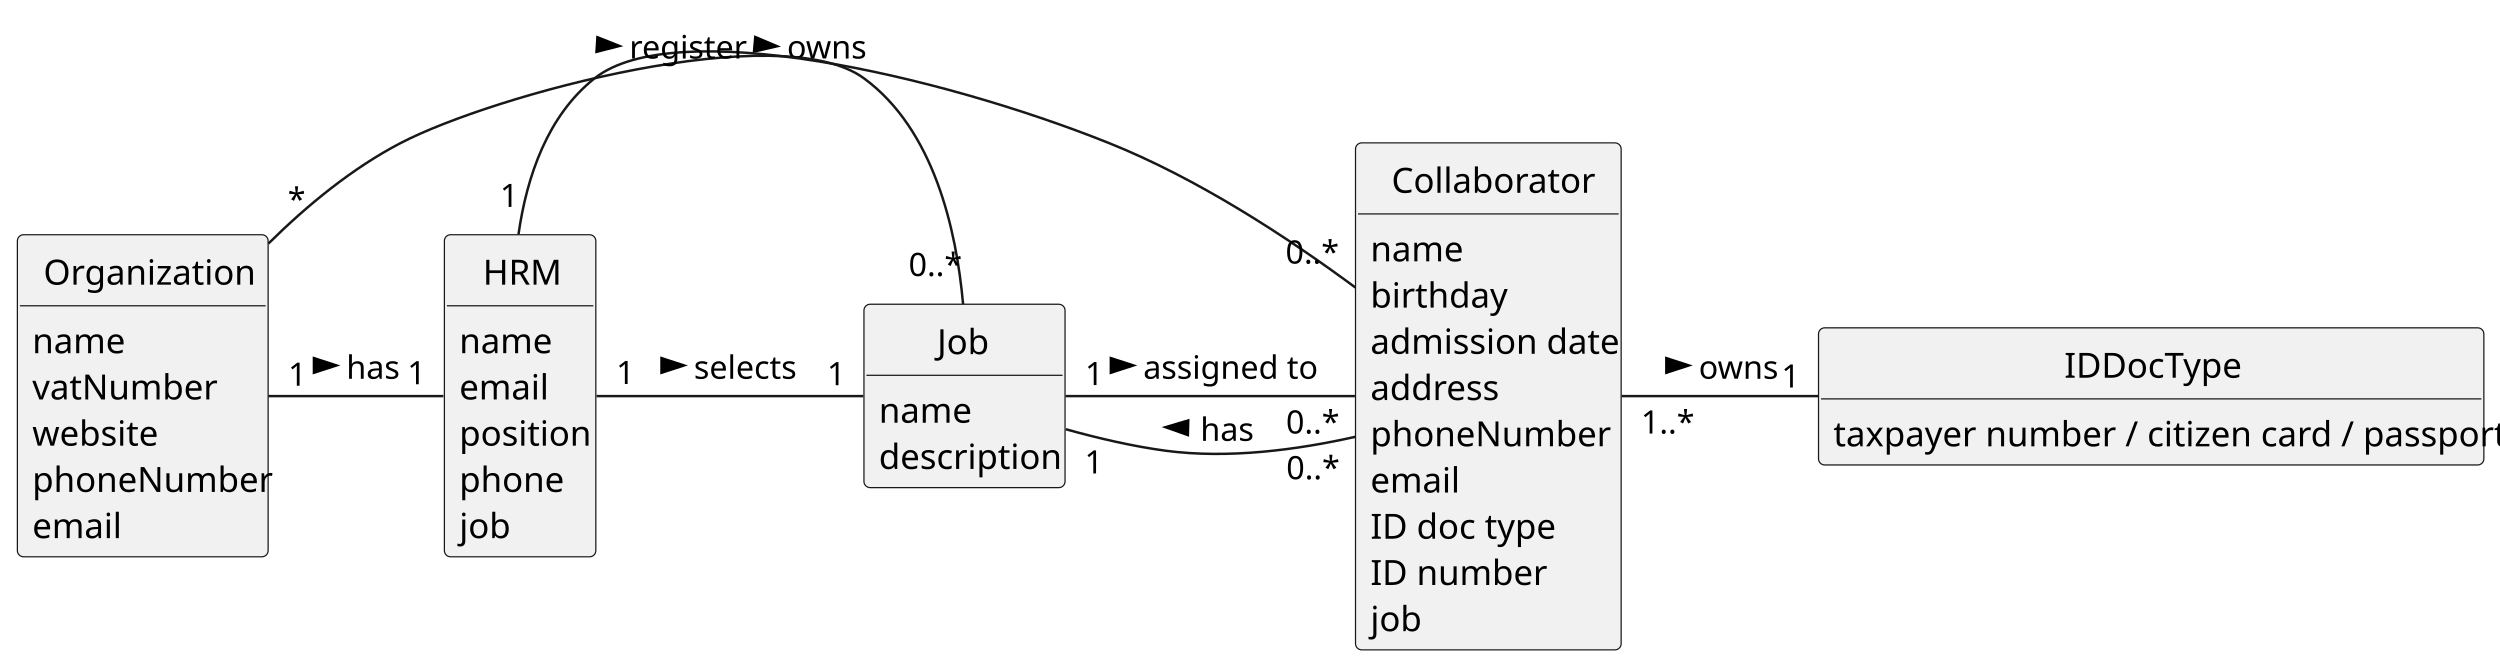
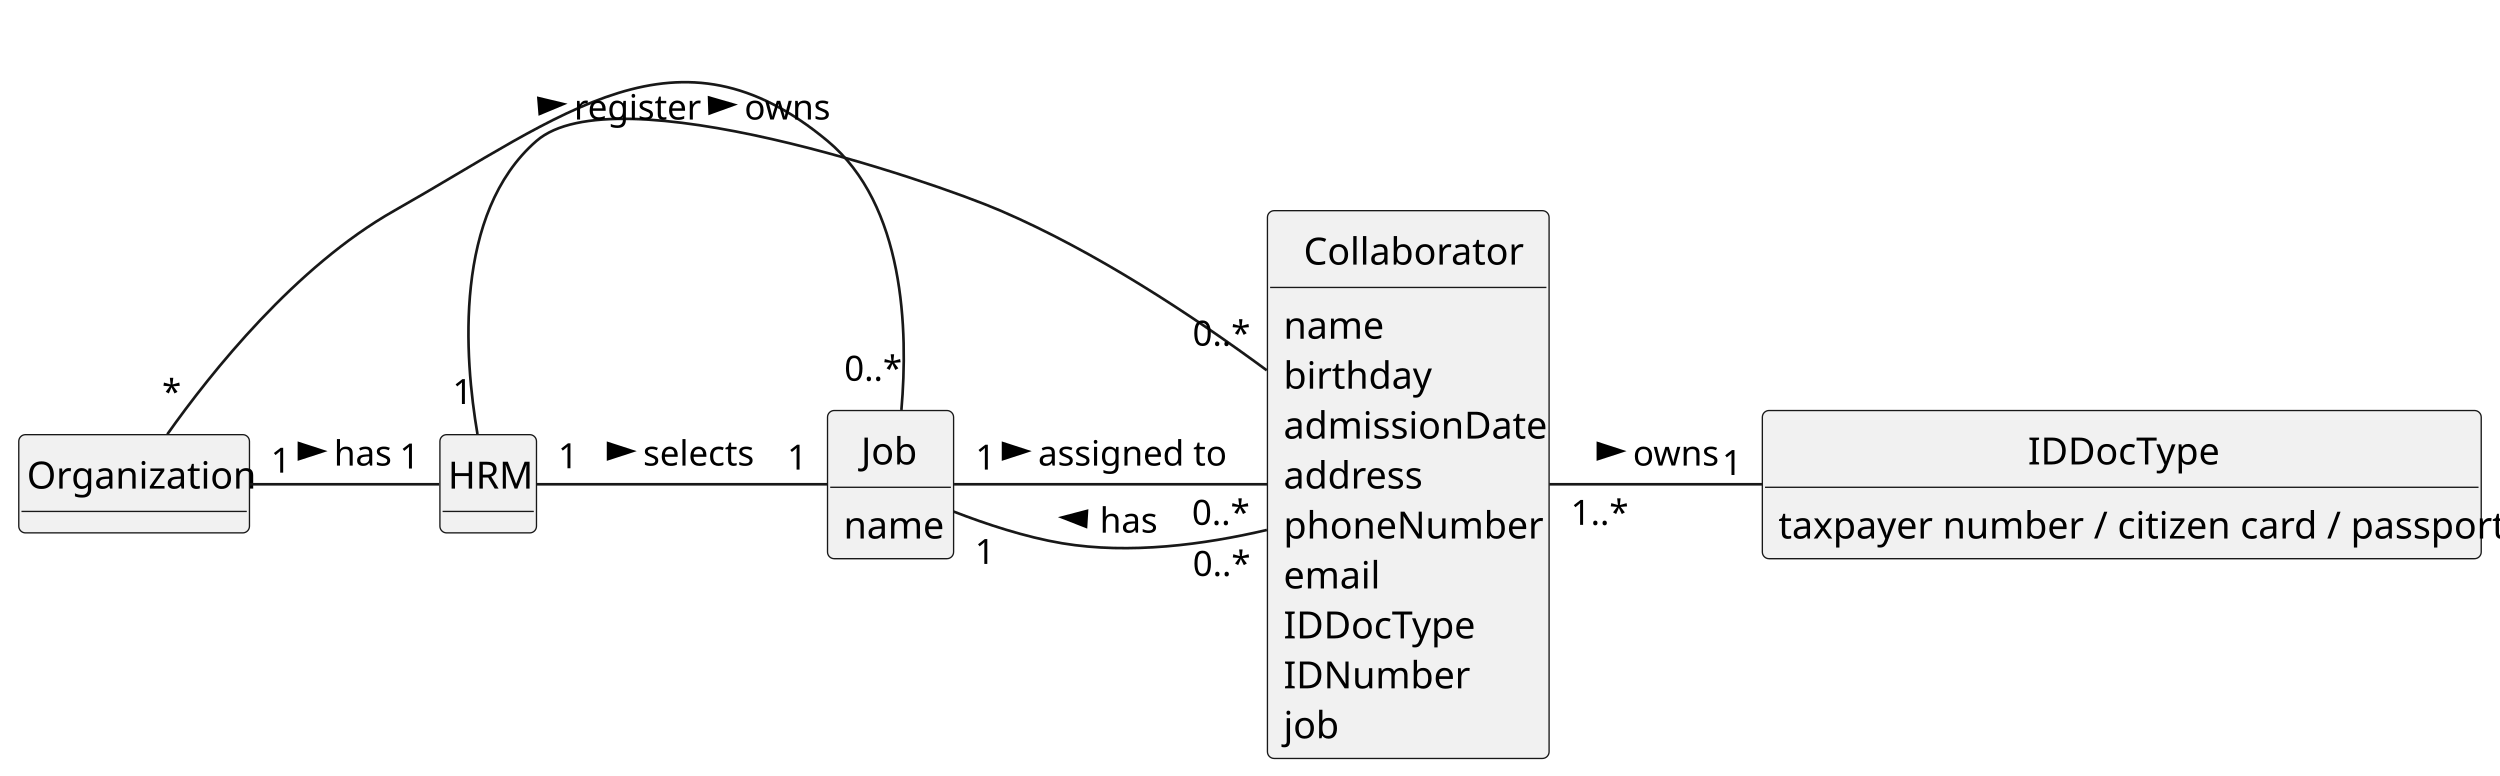
- <svg xmlns="http://www.w3.org/2000/svg" contentStyleType="text/css" height="268px" preserveAspectRatio="none" style="width:1007px;height:268px;background:#FFFFFF;" version="1.1" viewBox="0 0 1007 268" width="1007px" zoomAndPan="magnify">
+ <svg xmlns="http://www.w3.org/2000/svg" contentStyleType="text/css" height="289px" preserveAspectRatio="none" style="width:932px;height:289px;background:#FFFFFF;" version="1.1" viewBox="0 0 932 289" width="932px" zoomAndPan="magnify">
  <defs />
  <g>
    <g id="elem_Organization">
-       <rect codeLine="12" fill="#F1F1F1" height="129.727" id="Organization" rx="2.5" ry="2.5" style="stroke:#181818;stroke-width:0.5;" width="101" x="7" y="94.55" />
-       <text fill="#000000" font-family="sans-serif" font-size="14" lengthAdjust="spacing" textLength="80" x="17.5" y="114.657">Organization</text>
-       <line style="stroke:#181818;stroke-width:0.5;" x1="8" x2="107" y1="123.171" y2="123.171" />
-       <text fill="#000000" font-family="sans-serif" font-size="14" lengthAdjust="spacing" textLength="35" x="13" y="142.279">name</text>
-       <text fill="#000000" font-family="sans-serif" font-size="14" lengthAdjust="spacing" textLength="68" x="13" y="160.9">vatNumber</text>
-       <text fill="#000000" font-family="sans-serif" font-size="14" lengthAdjust="spacing" textLength="47" x="13" y="179.521">website</text>
-       <text fill="#000000" font-family="sans-serif" font-size="14" lengthAdjust="spacing" textLength="89" x="13" y="198.142">phoneNumber</text>
-       <text fill="#000000" font-family="sans-serif" font-size="14" lengthAdjust="spacing" textLength="33" x="13" y="216.763">email</text>
+       <rect codeLine="12" fill="#F1F1F1" height="36.621" id="Organization" rx="2.5" ry="2.5" style="stroke:#181818;stroke-width:0.5;" width="86" x="7" y="162.04" />
+       <text fill="#000000" font-family="sans-serif" font-size="14" lengthAdjust="spacing" textLength="80" x="10" y="182.147">Organization</text>
+       <line style="stroke:#181818;stroke-width:0.5;" x1="8" x2="92" y1="190.661" y2="190.661" />
    </g>
    <g id="elem_Collaborator">
-       <rect codeLine="20" fill="#F1F1F1" height="204.211" id="Collaborator" rx="2.5" ry="2.5" style="stroke:#181818;stroke-width:0.5;" width="107" x="546" y="57.55" />
-       <text fill="#000000" font-family="sans-serif" font-size="14" lengthAdjust="spacing" textLength="78" x="560.5" y="77.657">Collaborator</text>
-       <line style="stroke:#181818;stroke-width:0.5;" x1="547" x2="652" y1="86.171" y2="86.171" />
-       <text fill="#000000" font-family="sans-serif" font-size="14" lengthAdjust="spacing" textLength="35" x="552" y="105.278">name</text>
-       <text fill="#000000" font-family="sans-serif" font-size="14" lengthAdjust="spacing" textLength="51" x="552" y="123.9">birthday</text>
-       <text fill="#000000" font-family="sans-serif" font-size="14" lengthAdjust="spacing" textLength="95" x="552" y="142.521">admission date</text>
-       <text fill="#000000" font-family="sans-serif" font-size="14" lengthAdjust="spacing" textLength="51" x="552" y="161.142">address</text>
-       <text fill="#000000" font-family="sans-serif" font-size="14" lengthAdjust="spacing" textLength="89" x="552" y="179.763">phoneNumber</text>
-       <text fill="#000000" font-family="sans-serif" font-size="14" lengthAdjust="spacing" textLength="33" x="552" y="198.384">email</text>
-       <text fill="#000000" font-family="sans-serif" font-size="14" lengthAdjust="spacing" textLength="71" x="552" y="217.005">ID doc type</text>
-       <text fill="#000000" font-family="sans-serif" font-size="14" lengthAdjust="spacing" textLength="65" x="552" y="235.626">ID number</text>
-       <text fill="#000000" font-family="sans-serif" font-size="14" lengthAdjust="spacing" textLength="19" x="552" y="254.247">job</text>
+       <rect codeLine="15" fill="#F1F1F1" height="204.211" id="Collaborator" rx="2.5" ry="2.5" style="stroke:#181818;stroke-width:0.5;" width="105" x="472.5" y="78.54" />
+       <text fill="#000000" font-family="sans-serif" font-size="14" lengthAdjust="spacing" textLength="78" x="486" y="98.647">Collaborator</text>
+       <line style="stroke:#181818;stroke-width:0.5;" x1="473.5" x2="576.5" y1="107.161" y2="107.161" />
+       <text fill="#000000" font-family="sans-serif" font-size="14" lengthAdjust="spacing" textLength="35" x="478.5" y="126.269">name</text>
+       <text fill="#000000" font-family="sans-serif" font-size="14" lengthAdjust="spacing" textLength="51" x="478.5" y="144.89">birthday</text>
+       <text fill="#000000" font-family="sans-serif" font-size="14" lengthAdjust="spacing" textLength="93" x="478.5" y="163.511">admissionDate</text>
+       <text fill="#000000" font-family="sans-serif" font-size="14" lengthAdjust="spacing" textLength="51" x="478.5" y="182.132">address</text>
+       <text fill="#000000" font-family="sans-serif" font-size="14" lengthAdjust="spacing" textLength="89" x="478.5" y="200.753">phoneNumber</text>
+       <text fill="#000000" font-family="sans-serif" font-size="14" lengthAdjust="spacing" textLength="33" x="478.5" y="219.374">email</text>
+       <text fill="#000000" font-family="sans-serif" font-size="14" lengthAdjust="spacing" textLength="70" x="478.5" y="237.995">IDDocType</text>
+       <text fill="#000000" font-family="sans-serif" font-size="14" lengthAdjust="spacing" textLength="62" x="478.5" y="256.616">IDNumber</text>
+       <text fill="#000000" font-family="sans-serif" font-size="14" lengthAdjust="spacing" textLength="19" x="478.5" y="275.237">job</text>
    </g>
    <g id="elem_HRM">
-       <rect codeLine="32" fill="#F1F1F1" height="129.727" id="HRM" rx="2.5" ry="2.5" style="stroke:#181818;stroke-width:0.5;" width="61" x="179" y="94.55" />
-       <text fill="#000000" font-family="sans-serif" font-size="14" lengthAdjust="spacing" textLength="30" x="194.5" y="114.657">HRM</text>
-       <line style="stroke:#181818;stroke-width:0.5;" x1="180" x2="239" y1="123.171" y2="123.171" />
-       <text fill="#000000" font-family="sans-serif" font-size="14" lengthAdjust="spacing" textLength="35" x="185" y="142.279">name</text>
-       <text fill="#000000" font-family="sans-serif" font-size="14" lengthAdjust="spacing" textLength="33" x="185" y="160.9">email</text>
-       <text fill="#000000" font-family="sans-serif" font-size="14" lengthAdjust="spacing" textLength="49" x="185" y="179.521">position</text>
-       <text fill="#000000" font-family="sans-serif" font-size="14" lengthAdjust="spacing" textLength="40" x="185" y="198.142">phone</text>
-       <text fill="#000000" font-family="sans-serif" font-size="14" lengthAdjust="spacing" textLength="19" x="185" y="216.763">job</text>
+       <rect codeLine="27" fill="#F1F1F1" height="36.621" id="HRM" rx="2.5" ry="2.5" style="stroke:#181818;stroke-width:0.5;" width="36" x="164" y="162.04" />
+       <text fill="#000000" font-family="sans-serif" font-size="14" lengthAdjust="spacing" textLength="30" x="167" y="182.147">HRM</text>
+       <line style="stroke:#181818;stroke-width:0.5;" x1="165" x2="199" y1="190.661" y2="190.661" />
    </g>
    <g id="elem_Job">
-       <rect codeLine="40" fill="#F1F1F1" height="73.863" id="Job" rx="2.5" ry="2.5" style="stroke:#181818;stroke-width:0.5;" width="81" x="348" y="122.55" />
-       <text fill="#000000" font-family="sans-serif" font-size="14" lengthAdjust="spacing" textLength="22" x="377.5" y="142.657">Job</text>
-       <line style="stroke:#181818;stroke-width:0.5;" x1="349" x2="428" y1="151.171" y2="151.171" />
-       <text fill="#000000" font-family="sans-serif" font-size="14" lengthAdjust="spacing" textLength="35" x="354" y="170.279">name</text>
-       <text fill="#000000" font-family="sans-serif" font-size="14" lengthAdjust="spacing" textLength="69" x="354" y="188.9">description</text>
+       <rect codeLine="30" fill="#F1F1F1" height="55.242" id="Job" rx="2.5" ry="2.5" style="stroke:#181818;stroke-width:0.5;" width="47" x="308.5" y="153.04" />
+       <text fill="#000000" font-family="sans-serif" font-size="14" lengthAdjust="spacing" textLength="22" x="321" y="173.147">Job</text>
+       <line style="stroke:#181818;stroke-width:0.5;" x1="309.5" x2="354.5" y1="181.661" y2="181.661" />
+       <text fill="#000000" font-family="sans-serif" font-size="14" lengthAdjust="spacing" textLength="35" x="314.5" y="200.768">name</text>
    </g>
    <g id="elem_IDDocType">
-       <rect codeLine="45" fill="#F1F1F1" height="55.242" id="IDDocType" rx="2.5" ry="2.5" style="stroke:#181818;stroke-width:0.5;" width="268" x="732.5" y="132.05" />
-       <text fill="#000000" font-family="sans-serif" font-size="14" lengthAdjust="spacing" textLength="70" x="831.5" y="152.157">IDDocType</text>
-       <line style="stroke:#181818;stroke-width:0.5;" x1="733.5" x2="999.5" y1="160.671" y2="160.671" />
-       <text fill="#000000" font-family="sans-serif" font-size="14" lengthAdjust="spacing" textLength="256" x="738.5" y="179.779">taxpayer number / citizen card / passport</text>
+       <rect codeLine="34" fill="#F1F1F1" height="55.242" id="IDDocType" rx="2.5" ry="2.5" style="stroke:#181818;stroke-width:0.5;" width="268" x="657" y="153.04" />
+       <text fill="#000000" font-family="sans-serif" font-size="14" lengthAdjust="spacing" textLength="70" x="756" y="173.147">IDDocType</text>
+       <line style="stroke:#181818;stroke-width:0.5;" x1="658" x2="924" y1="181.661" y2="181.661" />
+       <text fill="#000000" font-family="sans-serif" font-size="14" lengthAdjust="spacing" textLength="256" x="663" y="200.768">taxpayer number / citizen card / passport</text>
    </g>
    <g id="link_Organization_HRM">
-       <path codeLine="49" d="M108.11,159.55 C131.43,159.55 158.35,159.55 178.59,159.55 " fill="none" id="Organization-HRM" style="stroke:#181818;stroke-width:1.0;" />
-       <polygon fill="#000000" points="135.5,147.196,126.455,144.257,126.455,150.134,135.5,147.196" style="stroke:#000000;stroke-width:1.0;" />
-       <text fill="#000000" font-family="sans-serif" font-size="13" lengthAdjust="spacing" textLength="21" x="139.5" y="152.578">has</text>
-       <text fill="#000000" font-family="sans-serif" font-size="13" lengthAdjust="spacing" textLength="7" x="116.057" y="155.371">1</text>
-       <text fill="#000000" font-family="sans-serif" font-size="13" lengthAdjust="spacing" textLength="7" x="164.063" y="154.781">1</text>
+       <path codeLine="38" d="M93.22,180.54 C117.13,180.54 145.59,180.54 163.72,180.54 " fill="none" id="Organization-HRM" style="stroke:#181818;stroke-width:1.0;" />
+       <polygon fill="#000000" points="120.5,168.185,111.455,165.247,111.455,171.124,120.5,168.185" style="stroke:#000000;stroke-width:1.0;" />
+       <text fill="#000000" font-family="sans-serif" font-size="13" lengthAdjust="spacing" textLength="21" x="124.5" y="173.568">has</text>
+       <text fill="#000000" font-family="sans-serif" font-size="13" lengthAdjust="spacing" textLength="7" x="100.958" y="176.216">1</text>
+       <text fill="#000000" font-family="sans-serif" font-size="13" lengthAdjust="spacing" textLength="7" x="148.961" y="174.66">1</text>
    </g>
    <g id="link_Organization_Job">
-       <path codeLine="50" d="M108.1,98.13 C123.7,82.71 141.97,67.68 161.5,57.55 C198.64,38.27 314.24,6.82 348,31.55 C376.21,52.21 385.26,92.6 387.93,122.51 " fill="none" id="Organization-Job" style="stroke:#181818;stroke-width:1.0;" />
-       <polygon fill="#000000" points="312.981,18.63,304.225,14.917,303.715,20.772,312.981,18.63" style="stroke:#000000;stroke-width:1.0;" />
-       <text fill="#000000" font-family="sans-serif" font-size="13" lengthAdjust="spacing" textLength="30" x="317" y="23.578">owns</text>
-       <text fill="#000000" font-family="sans-serif" font-size="13" lengthAdjust="spacing" textLength="5" x="115.899" y="84.93">*</text>
-       <text fill="#000000" font-family="sans-serif" font-size="13" lengthAdjust="spacing" textLength="20" x="365.981" y="111.181">0..*</text>
+       <path codeLine="39" d="M62.38,161.89 C78.84,138.62 110.21,99.36 147,78.54 C210.27,42.73 252.64,6 308.5,52.54 C337.23,76.47 338.63,122.96 336.04,152.83 " fill="none" id="Organization-Job" style="stroke:#181818;stroke-width:1.0;" />
+       <polygon fill="#000000" points="273.497,39.02,264.36,36.382,264.554,42.257,273.497,39.02" style="stroke:#000000;stroke-width:1.0;" />
+       <text fill="#000000" font-family="sans-serif" font-size="13" lengthAdjust="spacing" textLength="30" x="277.5" y="44.568">owns</text>
+       <text fill="#000000" font-family="sans-serif" font-size="13" lengthAdjust="spacing" textLength="5" x="60.406" y="150.706">*</text>
+       <text fill="#000000" font-family="sans-serif" font-size="13" lengthAdjust="spacing" textLength="20" x="314.736" y="141.943">0..*</text>
    </g>
    <g id="link_HRM_Job">
-       <path codeLine="51" d="M240.27,159.55 C269.96,159.55 315.08,159.55 347.74,159.55 " fill="none" id="HRM-Job" style="stroke:#181818;stroke-width:1.0;" />
-       <polygon fill="#000000" points="275.5,147.196,266.455,144.257,266.455,150.134,275.5,147.196" style="stroke:#000000;stroke-width:1.0;" />
-       <text fill="#000000" font-family="sans-serif" font-size="13" lengthAdjust="spacing" textLength="42" x="279.5" y="152.578">selects</text>
-       <text fill="#000000" font-family="sans-serif" font-size="13" lengthAdjust="spacing" textLength="7" x="248.195" y="154.678">1</text>
-       <text fill="#000000" font-family="sans-serif" font-size="13" lengthAdjust="spacing" textLength="7" x="333.133" y="155.154">1</text>
+       <path codeLine="40" d="M200.09,180.54 C227.21,180.54 278.4,180.54 308.42,180.54 " fill="none" id="HRM-Job" style="stroke:#181818;stroke-width:1.0;" />
+       <polygon fill="#000000" points="235.75,168.185,226.705,165.247,226.705,171.124,235.75,168.185" style="stroke:#000000;stroke-width:1.0;" />
+       <text fill="#000000" font-family="sans-serif" font-size="13" lengthAdjust="spacing" textLength="42" x="239.75" y="173.568">selects</text>
+       <text fill="#000000" font-family="sans-serif" font-size="13" lengthAdjust="spacing" textLength="7" x="208.051" y="174.558">1</text>
+       <text fill="#000000" font-family="sans-serif" font-size="13" lengthAdjust="spacing" textLength="7" x="293.465" y="175.079">1</text>
    </g>
    <g id="link_HRM_Collaborator">
-       <path codeLine="52" d="M208.85,94.36 C212.22,70.88 220.63,46.51 239.5,31.55 C271.73,6 377.64,30.02 446.5,57.55 C482.07,71.77 517.91,95.07 545.95,115.82 " fill="none" id="HRM-Collaborator" style="stroke:#181818;stroke-width:1.0;" />
-       <polygon fill="#000000" points="249.49,18.513,240.65,15.005,240.276,20.872,249.49,18.513" style="stroke:#000000;stroke-width:1.0;" />
-       <text fill="#000000" font-family="sans-serif" font-size="13" lengthAdjust="spacing" textLength="43" x="253.5" y="23.578">register</text>
-       <text fill="#000000" font-family="sans-serif" font-size="13" lengthAdjust="spacing" textLength="7" x="201.396" y="83.359">1</text>
-       <text fill="#000000" font-family="sans-serif" font-size="13" lengthAdjust="spacing" textLength="20" x="517.808" y="106.162">0..*</text>
+       <path codeLine="41" d="M178,161.82 C173.13,133.31 169.01,79.48 200,52.54 C229.16,27.19 347.04,67.36 373,78.54 C408.32,93.75 444.21,117.37 472.24,138.05 " fill="none" id="HRM-Collaborator" style="stroke:#181818;stroke-width:1.0;" />
+       <polygon fill="#000000" points="209.984,38.783,200.731,36.582,201.205,42.441,209.984,38.783" style="stroke:#000000;stroke-width:1.0;" />
+       <text fill="#000000" font-family="sans-serif" font-size="13" lengthAdjust="spacing" textLength="43" x="214" y="44.568">register</text>
+       <text fill="#000000" font-family="sans-serif" font-size="13" lengthAdjust="spacing" textLength="7" x="168.703" y="150.615">1</text>
+       <text fill="#000000" font-family="sans-serif" font-size="13" lengthAdjust="spacing" textLength="20" x="444.591" y="128.869">0..*</text>
    </g>
    <g id="link_Collaborator_IDDocType">
-       <path codeLine="53" d="M653.21,159.55 C676.28,159.55 704.37,159.55 732.5,159.55 " fill="none" id="Collaborator-IDDocType" style="stroke:#181818;stroke-width:1.0;" />
-       <polygon fill="#000000" points="680.25,147.196,671.205,144.257,671.205,150.134,680.25,147.196" style="stroke:#000000;stroke-width:1.0;" />
-       <text fill="#000000" font-family="sans-serif" font-size="13" lengthAdjust="spacing" textLength="30" x="684.25" y="152.578">owns</text>
-       <text fill="#000000" font-family="sans-serif" font-size="13" lengthAdjust="spacing" textLength="20" x="660.975" y="174.619">1..*</text>
-       <text fill="#000000" font-family="sans-serif" font-size="13" lengthAdjust="spacing" textLength="7" x="717.551" y="156.088">1</text>
+       <path codeLine="42" d="M577.55,180.54 C600.57,180.54 628.73,180.54 656.95,180.54 " fill="none" id="Collaborator-IDDocType" style="stroke:#181818;stroke-width:1.0;" />
+       <polygon fill="#000000" points="604.75,168.185,595.705,165.247,595.705,171.124,604.75,168.185" style="stroke:#000000;stroke-width:1.0;" />
+       <text fill="#000000" font-family="sans-serif" font-size="13" lengthAdjust="spacing" textLength="30" x="608.75" y="173.568">owns</text>
+       <text fill="#000000" font-family="sans-serif" font-size="13" lengthAdjust="spacing" textLength="20" x="585.564" y="195.662">1..*</text>
+       <text fill="#000000" font-family="sans-serif" font-size="13" lengthAdjust="spacing" textLength="7" x="641.998" y="177.078">1</text>
    </g>
    <g id="link_Job_Collaborator">
-       <path codeLine="54" d="M429.18,159.55 C462.35,159.55 509.49,159.55 545.76,159.55 " fill="none" id="Job-Collaborator" style="stroke:#181818;stroke-width:1.0;" />
-       <polygon fill="#000000" points="456.5,147.196,447.455,144.257,447.455,150.134,456.5,147.196" style="stroke:#000000;stroke-width:1.0;" />
-       <text fill="#000000" font-family="sans-serif" font-size="13" lengthAdjust="spacing" textLength="67" x="460.5" y="152.578">assigned to</text>
-       <text fill="#000000" font-family="sans-serif" font-size="13" lengthAdjust="spacing" textLength="7" x="437.05" y="155.102">1</text>
-       <text fill="#000000" font-family="sans-serif" font-size="13" lengthAdjust="spacing" textLength="20" x="517.992" y="174.619">0..*</text>
+       <path codeLine="43" d="M355.67,180.54 C384.55,180.54 434.26,180.54 472.37,180.54 " fill="none" id="Job-Collaborator" style="stroke:#181818;stroke-width:1.0;" />
+       <polygon fill="#000000" points="383,168.185,373.955,165.247,373.955,171.124,383,168.185" style="stroke:#000000;stroke-width:1.0;" />
+       <text fill="#000000" font-family="sans-serif" font-size="13" lengthAdjust="spacing" textLength="67" x="387" y="173.568">assigned to</text>
+       <text fill="#000000" font-family="sans-serif" font-size="13" lengthAdjust="spacing" textLength="7" x="363.651" y="175.079">1</text>
+       <text fill="#000000" font-family="sans-serif" font-size="13" lengthAdjust="spacing" textLength="20" x="444.346" y="195.662">0..*</text>
    </g>
    <g id="link_Collaborator_Job">
-       <path codeLine="55" d="M545.87,175.96 C522.47,181.22 494.69,184.91 469.5,181.55 C456.21,179.78 442.01,176.44 429.27,172.89 " fill="none" id="Collaborator-Job" style="stroke:#181818;stroke-width:1.0;" />
-       <polygon fill="#000000" points="469.502,172.064,478.466,175.24,478.621,169.364,469.502,172.064" style="stroke:#000000;stroke-width:1.0;" />
-       <text fill="#000000" font-family="sans-serif" font-size="13" lengthAdjust="spacing" textLength="21" x="483.5" y="177.578">has</text>
-       <text fill="#000000" font-family="sans-serif" font-size="13" lengthAdjust="spacing" textLength="20" x="518.115" y="193.029">0..*</text>
-       <text fill="#000000" font-family="sans-serif" font-size="13" lengthAdjust="spacing" textLength="7" x="436.879" y="190.709">1</text>
+       <path codeLine="44" d="M472.29,197.57 C448.93,203.05 421.1,206.73 396,202.54 C382.21,200.24 367.41,195.32 355.52,190.72 " fill="none" id="Collaborator-Job" style="stroke:#181818;stroke-width:1.0;" />
+       <polygon fill="#000000" points="396.009,192.893,404.866,196.356,405.21,190.488,396.009,192.893" style="stroke:#000000;stroke-width:1.0;" />
+       <text fill="#000000" font-family="sans-serif" font-size="13" lengthAdjust="spacing" textLength="21" x="410" y="198.568">has</text>
+       <text fill="#000000" font-family="sans-serif" font-size="13" lengthAdjust="spacing" textLength="20" x="444.647" y="214.715">0..*</text>
+       <text fill="#000000" font-family="sans-serif" font-size="13" lengthAdjust="spacing" textLength="7" x="363.457" y="210.243">1</text>
    </g>
  </g>
</svg>
